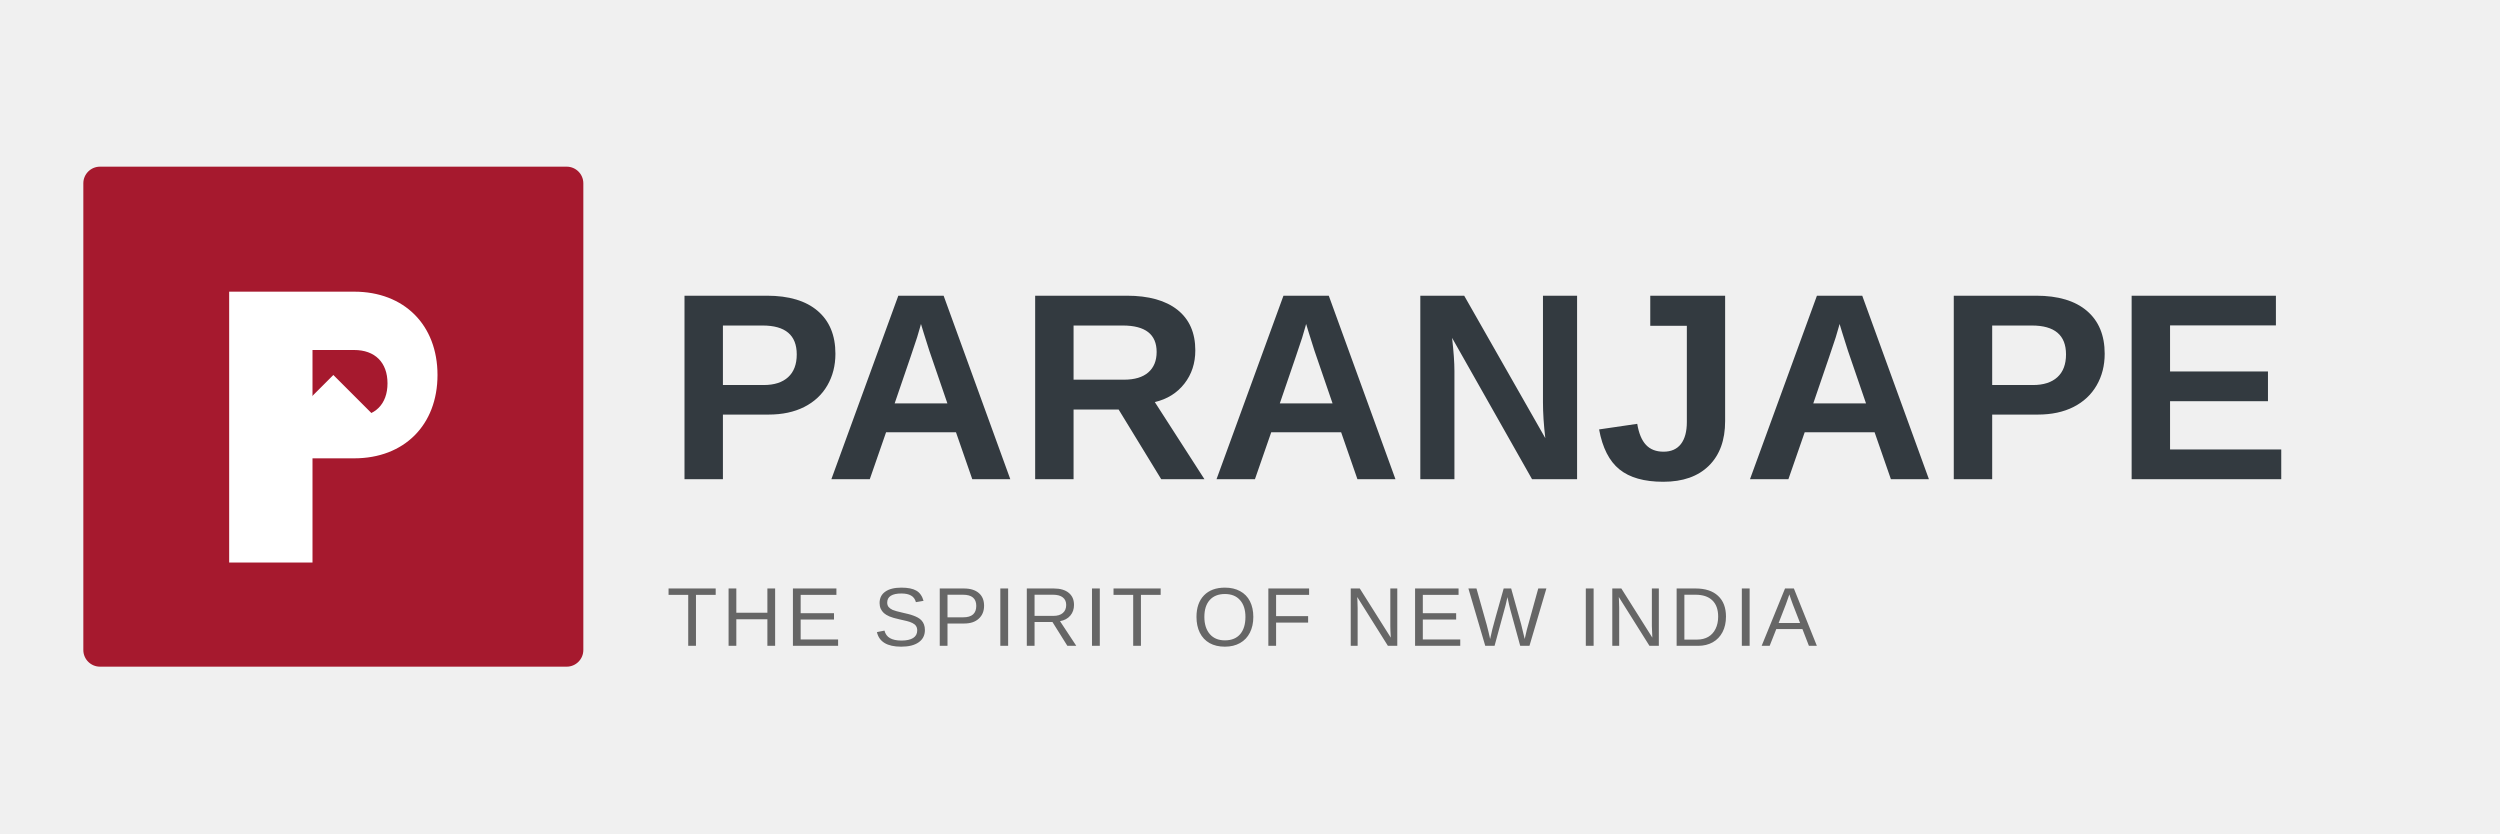
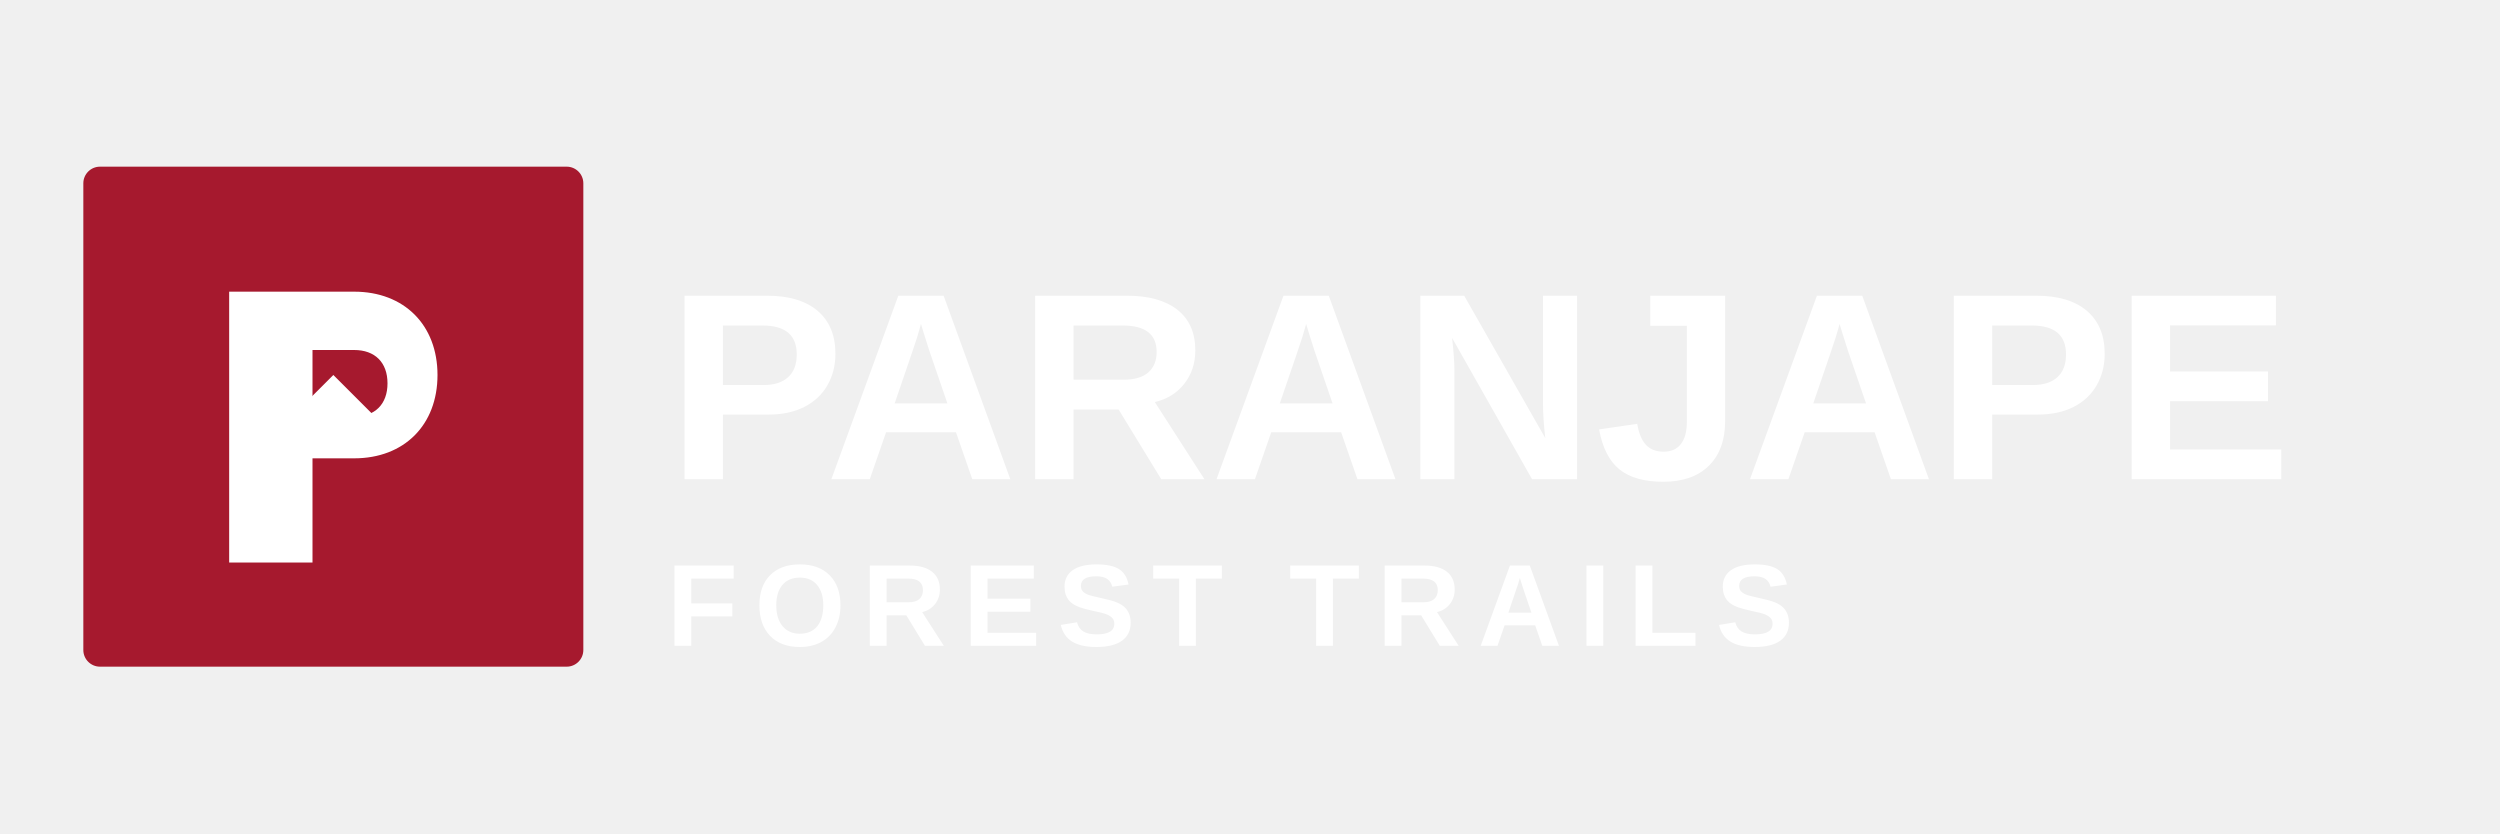
<svg xmlns="http://www.w3.org/2000/svg" width="600" height="200" viewBox="0 0 600 200">
  <rect x="20" y="40" width="120" height="120" fill="#A6192E" rx="4" />
  <path d="M55 70h30c12 0 20 8 20 20s-8 20-20 20H75v25h-20V70zm20 30h10c5 0 8-3 8-8s-3-8-8-8H75v16z" fill="#FFF" />
  <path d="M95 105l-15-15-15 15h30z" fill="#FFF" />
-   <text x="160" y="115" font-family="Arial, sans-serif" font-weight="bold" font-size="64" fill="#333A40">PARANJAPE</text>
-   <text x="160" y="155" font-family="Arial, sans-serif" font-size="20" fill="#666" letter-spacing="1">THE SPIRIT OF NEW INDIA</text>
+   <text x="160" y="115" font-family="Arial, sans-serif" font-weight="bold" font-size="64" fill="#FFFFFF">PARANJAPE</text>
+   <text x="160" y="155" font-family="Arial, sans-serif" font-size="28" font-weight="800" fill="#FFFFFF" letter-spacing="4">FOREST TRAILS</text>
</svg>
